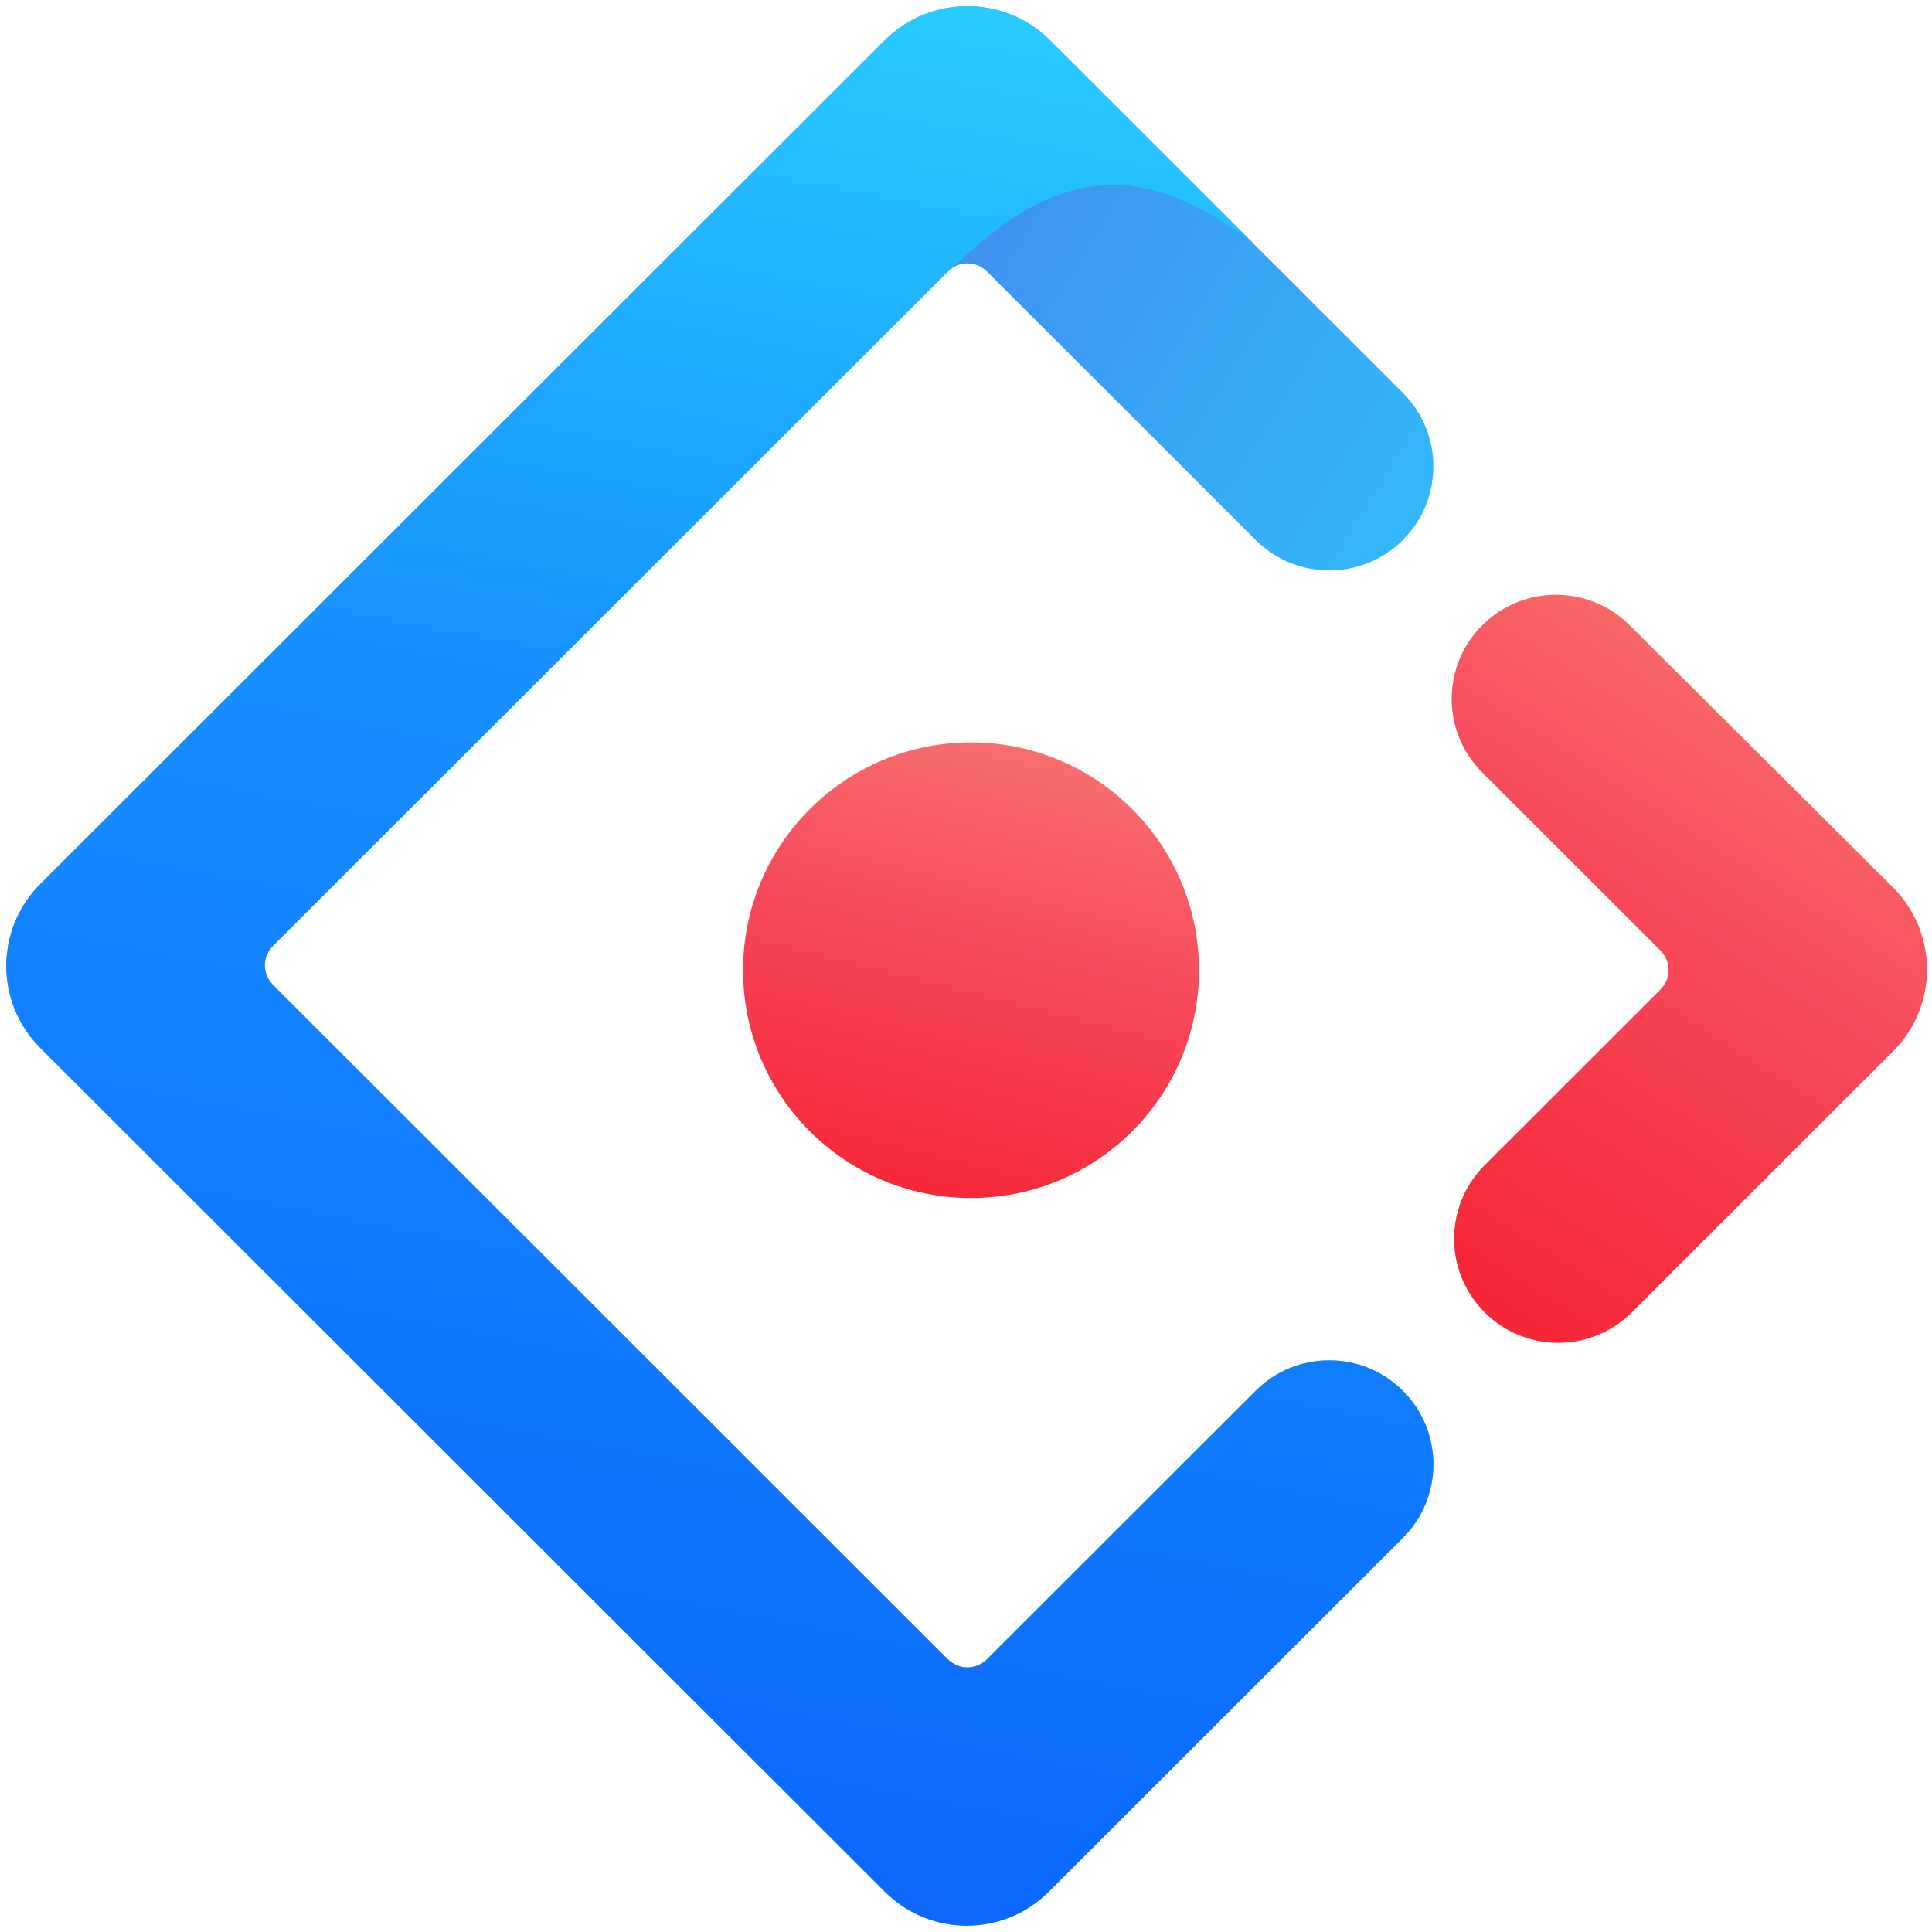
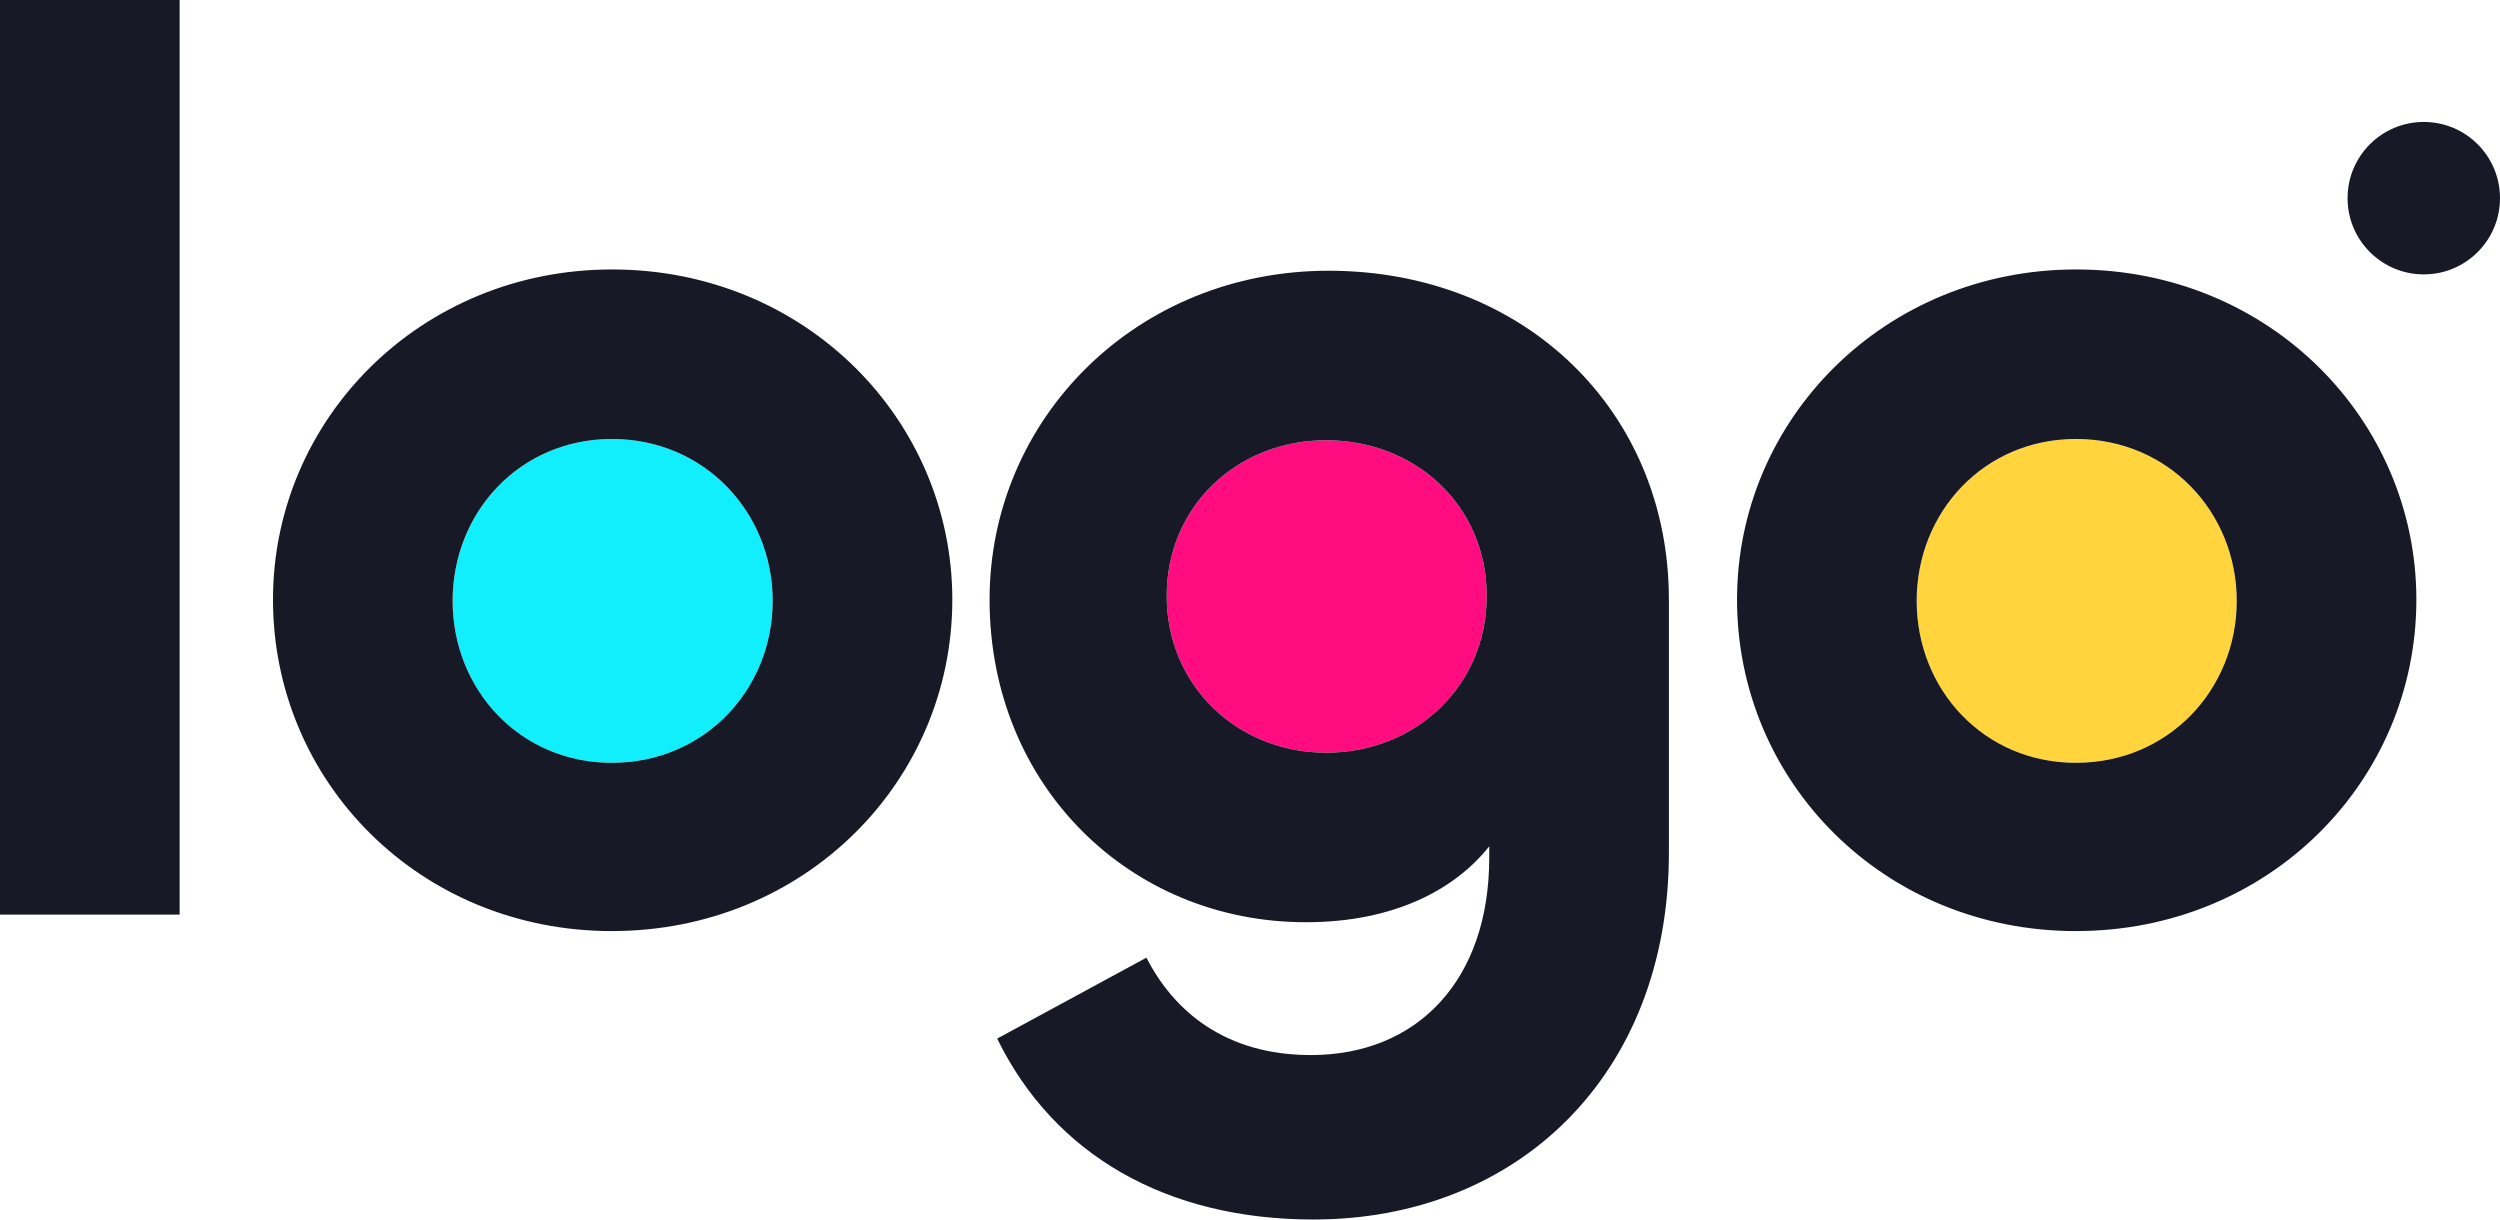
- <svg xmlns="http://www.w3.org/2000/svg" width="200" height="200" version="1.1" viewBox="0 0 200 200">
-   <defs>
-     <linearGradient id="linearGradient-1" x1="62.102%" x2="108.197%" y1="0%" y2="37.864%">
-       <stop offset="0%" stop-color="#4285EB" />
-       <stop offset="100%" stop-color="#2EC7FF" />
-     </linearGradient>
-     <linearGradient id="linearGradient-2" x1="69.644%" x2="54.043%" y1="0%" y2="108.457%">
-       <stop offset="0%" stop-color="#29CDFF" />
-       <stop offset="37.86%" stop-color="#148EFF" />
-       <stop offset="100%" stop-color="#0A60FF" />
-     </linearGradient>
-     <linearGradient id="linearGradient-3" x1="69.691%" x2="16.723%" y1="-12.974%" y2="117.391%">
-       <stop offset="0%" stop-color="#FA816E" />
-       <stop offset="41.473%" stop-color="#F74A5C" />
-       <stop offset="100%" stop-color="#F51D2C" />
-     </linearGradient>
-     <linearGradient id="linearGradient-4" x1="68.128%" x2="30.44%" y1="-35.691%" y2="114.943%">
-       <stop offset="0%" stop-color="#FA8E7D" />
-       <stop offset="51.264%" stop-color="#F74A5C" />
-       <stop offset="100%" stop-color="#F51D2C" />
-     </linearGradient>
-   </defs>
-   <g id="Page-1" fill="none" fill-rule="evenodd" stroke="none" stroke-width="1">
-     <g id="logo" transform="translate(-20, -20)">
-       <g id="Group-28-Copy-5" transform="translate(20, 20)">
-         <g id="Group-27-Copy-3">
-           <g id="Group-25" fill-rule="nonzero">
-             <g id="2">
-               <path id="Shape" fill="url(#linearGradient-1)" d="M91.588,4.177 L4.18,91.513 C-0.519,96.208 -0.519,103.792 4.18,108.487 L91.588,195.823 C96.287,200.519 103.877,200.519 108.577,195.823 L145.225,159.205 C149.434,155 149.434,148.182 145.225,143.977 C141.017,139.772 134.194,139.772 129.985,143.977 L102.202,171.737 C101.032,172.906 99.257,172.906 98.088,171.737 L28.286,101.993 C27.116,100.824 27.116,99.051 28.286,97.882 L98.088,28.138 C99.257,26.969 101.032,26.969 102.202,28.138 L129.985,55.898 C134.194,60.103 141.017,60.103 145.225,55.898 C149.434,51.693 149.434,44.876 145.225,40.671 L108.581,4.056 C103.862,-0.538 96.269,-0.501 91.588,4.177 Z" />
-               <path id="Shape" fill="url(#linearGradient-2)" d="M91.588,4.177 L4.18,91.513 C-0.519,96.208 -0.519,103.792 4.18,108.487 L91.588,195.823 C96.287,200.519 103.877,200.519 108.577,195.823 L145.225,159.205 C149.434,155 149.434,148.182 145.225,143.977 C141.017,139.772 134.194,139.772 129.985,143.977 L102.202,171.737 C101.032,172.906 99.257,172.906 98.088,171.737 L28.286,101.993 C27.116,100.824 27.116,99.051 28.286,97.882 L98.088,28.138 C101,25.627 105.752,20.542 112.73,19.352 C117.916,18.469 123.585,20.414 129.739,25.189 C125.625,21.078 118.572,14.034 108.581,4.056 C103.862,-0.538 96.269,-0.501 91.588,4.177 Z" />
-             </g>
-             <path id="Shape" fill="url(#linearGradient-3)" d="M153.686,135.855 C157.894,140.06 164.717,140.06 168.926,135.855 L195.96,108.843 C200.659,104.147 200.659,96.564 195.961,91.869 L168.691,64.718 C164.472,60.518 157.647,60.524 153.436,64.732 C149.227,68.937 149.227,75.754 153.436,79.959 L171.854,98.362 C173.024,99.531 173.024,101.305 171.854,102.473 L153.686,120.627 C149.477,124.832 149.477,131.65 153.686,135.855 Z" />
-           </g>
-           <ellipse id="Combined-Shape" cx="100.519" cy="100.437" fill="url(#linearGradient-4)" rx="23.6" ry="23.581" />
-         </g>
-       </g>
-     </g>
-   </g>
+ <svg xmlns="http://www.w3.org/2000/svg" width="82" height="40" fill="none" viewBox="0 0 82 40">
+   <path fill="#FFD43D" d="M73.365 19.71c0 2.904-2.241 5.31-5.27 5.31-3.03 0-5.228-2.406-5.228-5.31 0-2.905 2.199-5.312 5.228-5.312s5.27 2.407 5.27 5.311Z" />
+   <path fill="#FF0C81" d="M48.764 19.544c0 2.946-2.323 5.145-5.27 5.145-2.904 0-5.227-2.2-5.227-5.145 0-2.947 2.323-5.104 5.228-5.104 2.946 0 5.27 2.158 5.27 5.104Z" />
+   <path fill="#11EEFC" d="M20.074 25.02c3.029 0 5.27-2.406 5.27-5.31 0-2.905-2.241-5.312-5.27-5.312-3.03 0-5.228 2.407-5.228 5.311 0 2.905 2.199 5.312 5.228 5.312Z" />
+   <path fill="#171A26" d="M68.095 30.54c-6.307 0-11.12-4.897-11.12-10.872 0-5.934 4.855-10.83 11.12-10.83 6.349 0 11.162 4.938 11.162 10.83 0 5.975-4.855 10.871-11.162 10.871Zm0-5.52c3.03 0 5.27-2.406 5.27-5.31 0-2.905-2.24-5.312-5.27-5.312-3.029 0-5.228 2.407-5.228 5.311 0 2.905 2.199 5.312 5.228 5.312ZM43.08 40c-4.813 0-8.506-2.116-10.373-5.934l4.896-2.655c.913 1.784 2.614 3.195 5.394 3.195 3.486 0 5.85-2.448 5.85-6.473v-.374c-1.12 1.411-3.111 2.49-6.016 2.49-5.768 0-10.373-4.481-10.373-10.581 0-5.934 4.813-10.788 11.12-10.788 6.431 0 11.162 4.605 11.162 10.788v8.299C54.74 35.27 49.76 40 43.08 40Zm.415-15.311c2.946 0 5.27-2.2 5.27-5.145 0-2.947-2.324-5.104-5.27-5.104-2.905 0-5.228 2.158-5.228 5.104s2.323 5.145 5.228 5.145ZM20.074 30.54c-6.307 0-11.12-4.897-11.12-10.872 0-5.934 4.854-10.83 11.12-10.83 6.348 0 11.162 4.938 11.162 10.83 0 5.975-4.855 10.871-11.162 10.871Zm0-5.52c3.029 0 5.27-2.406 5.27-5.31 0-2.905-2.241-5.312-5.27-5.312-3.03 0-5.228 2.407-5.228 5.311 0 2.905 2.199 5.312 5.228 5.312ZM0 0h5.892v30H0V0ZM82 6.5a2.5 2.5 0 1 1-5 0 2.5 2.5 0 0 1 5 0Z" />
</svg>
